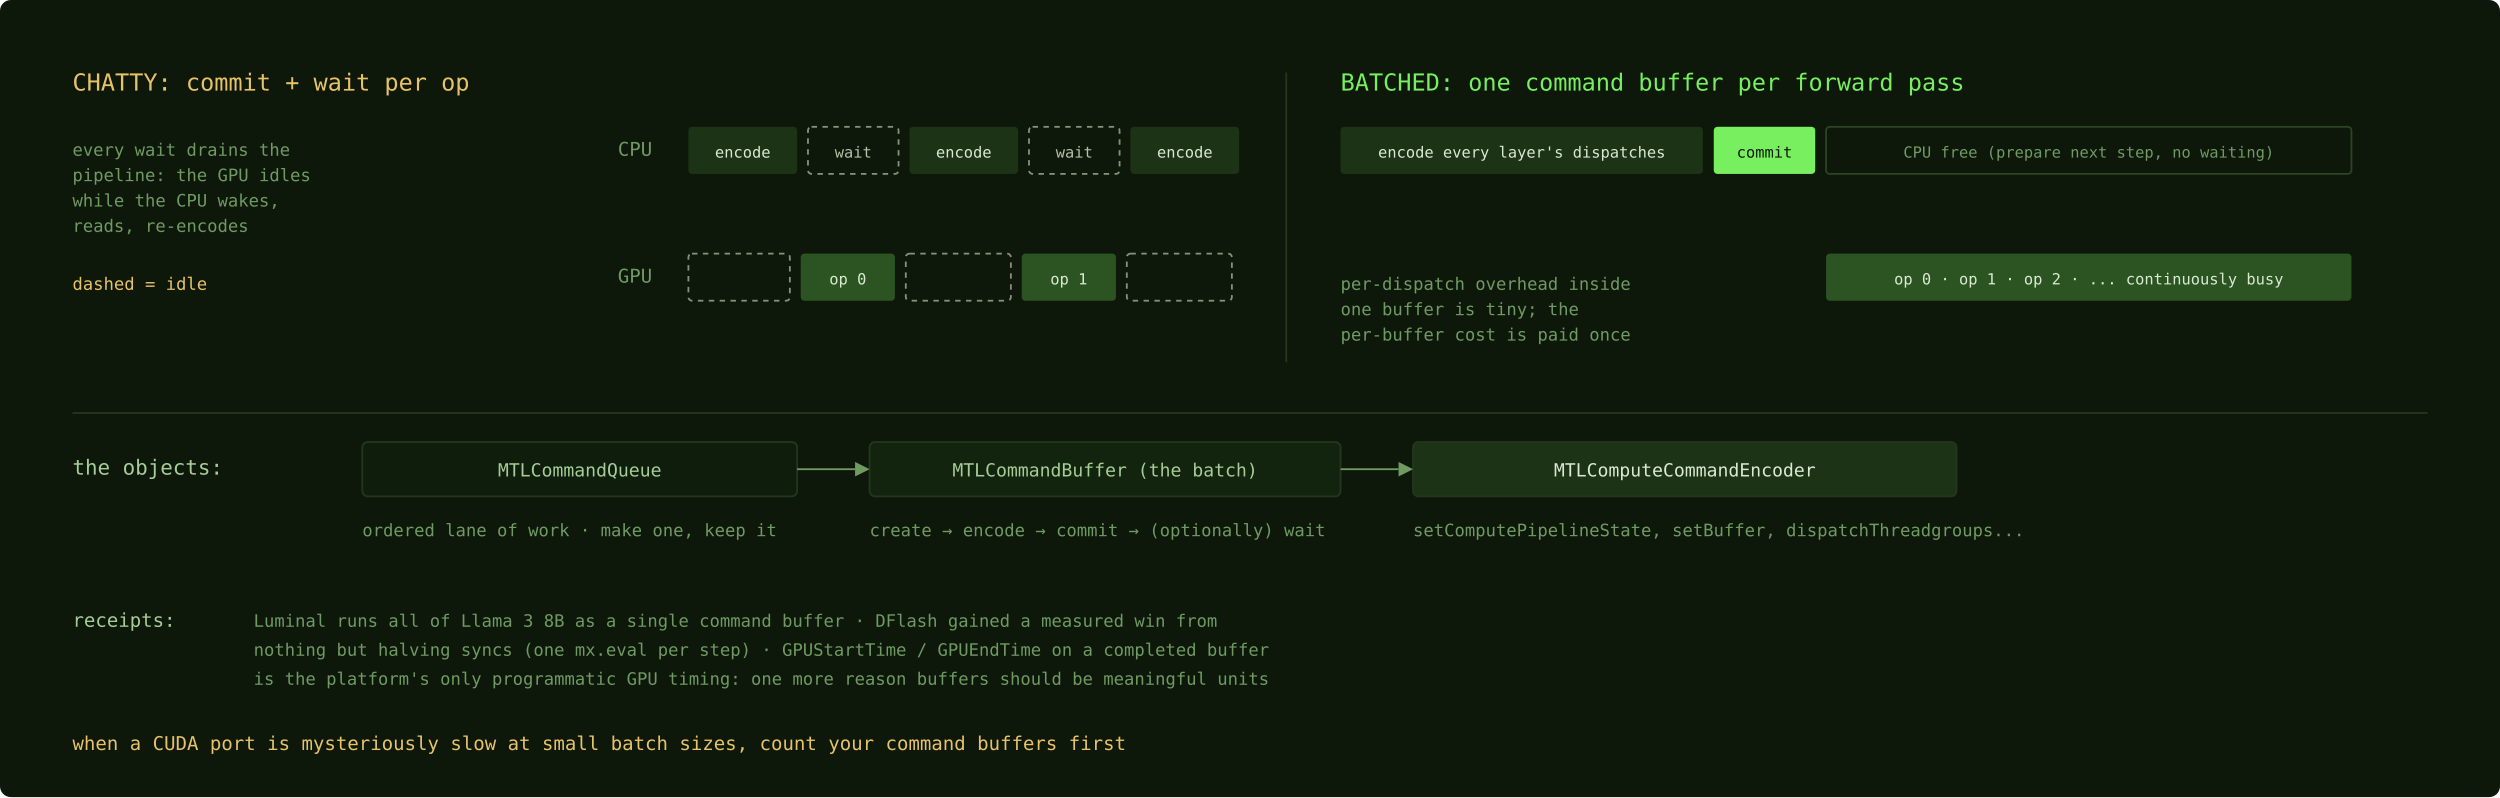
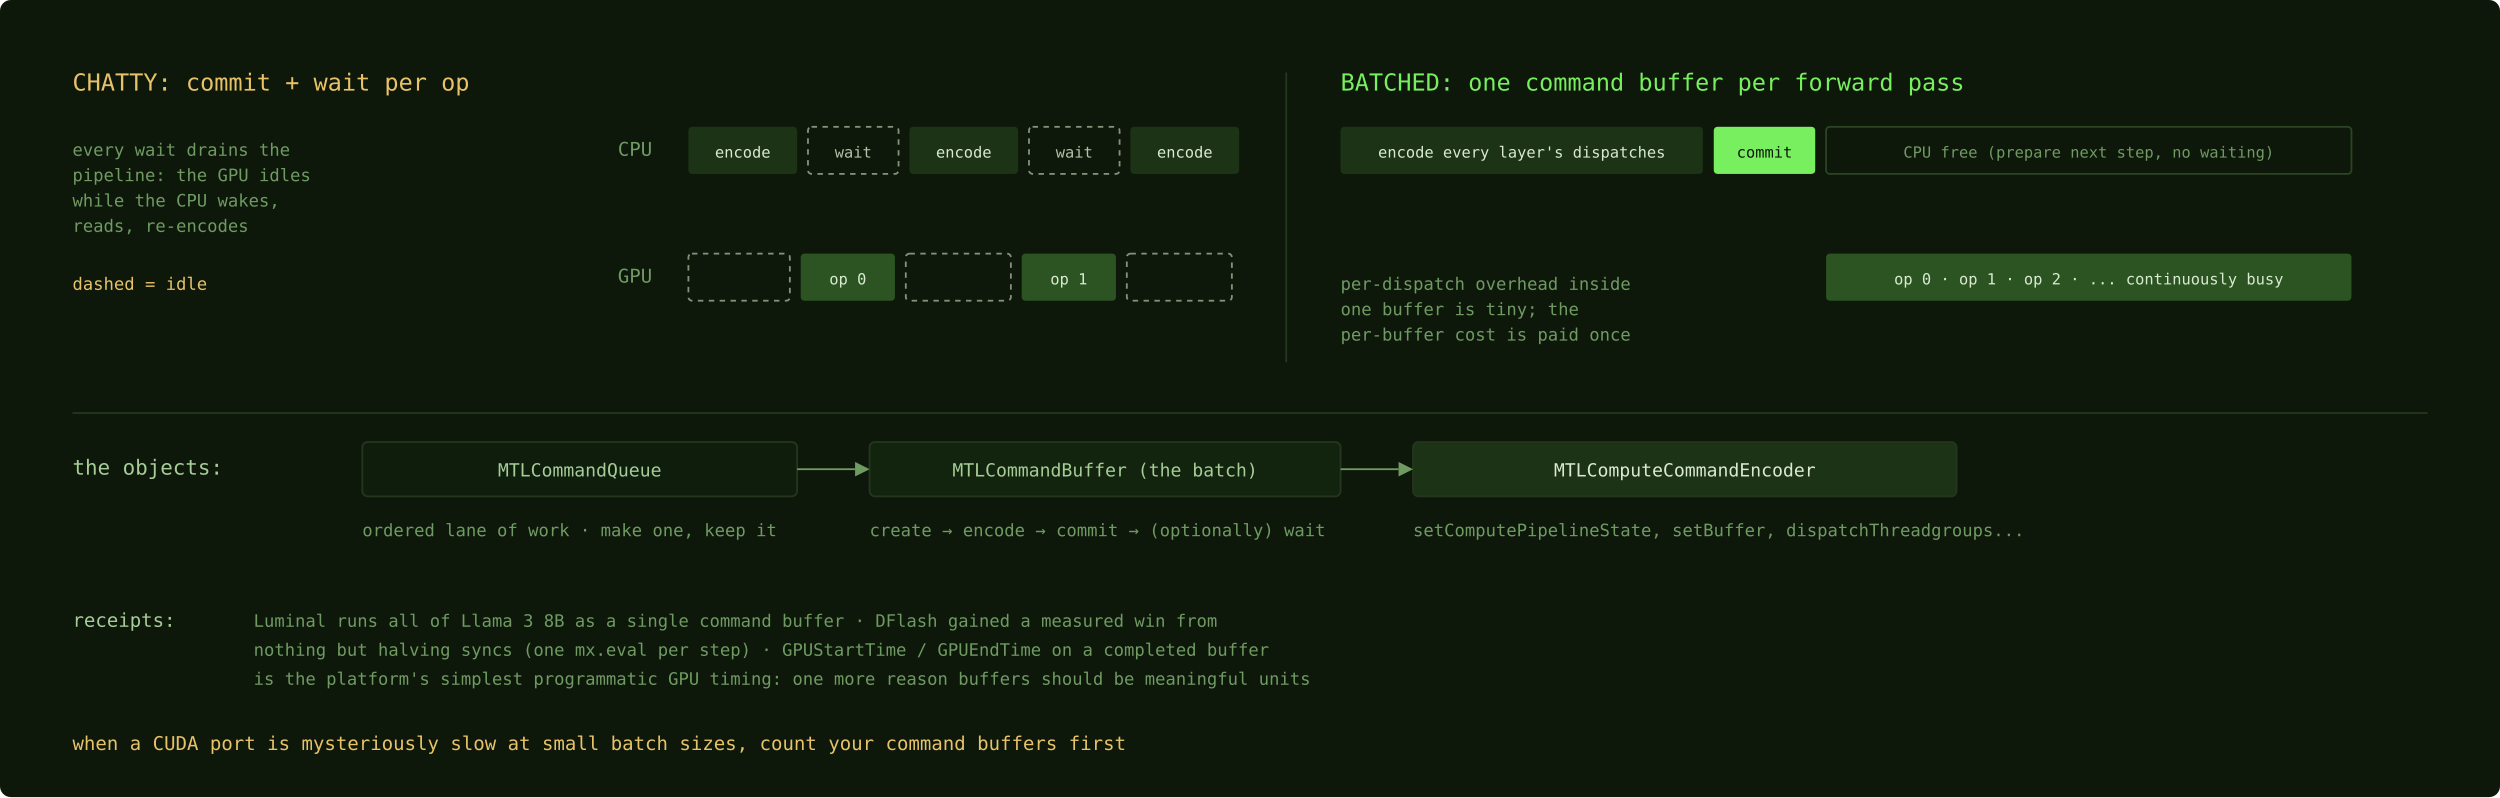
<svg xmlns="http://www.w3.org/2000/svg" viewBox="0 0 1380 440" role="img" aria-label="Two submission patterns compared on CPU and GPU timelines: chatty per-op commit and wait leaves the GPU idle between ops; one command buffer per forward pass keeps the GPU continuously busy" font-family="Azeret Mono, ui-monospace, Menlo, monospace">
  <rect width="1380" height="440" rx="6" fill="#0d180a" />
  <text x="40" y="50" font-size="13" fill="#e8c268">CHATTY: commit + wait per op</text>
  <text x="360" y="86" font-size="10.5" fill="#6f9a62" text-anchor="end">CPU</text>
  <text x="360" y="156" font-size="10.5" fill="#6f9a62" text-anchor="end">GPU</text>
  <g>
    <rect x="380" y="70" width="60" height="26" fill="#1c3315" rx="2" />
    <text x="410" y="87" font-size="8.5" fill="#d9ead0" text-anchor="middle">encode</text>
    <rect x="446" y="70" width="50" height="26" fill="none" stroke="#8a8f7a" stroke-dasharray="3 3" rx="2" />
    <text x="471" y="87" font-size="8.5" fill="#b9bfa9" text-anchor="middle">wait</text>
    <rect x="502" y="70" width="60" height="26" fill="#1c3315" rx="2" />
    <text x="532" y="87" font-size="8.5" fill="#d9ead0" text-anchor="middle">encode</text>
    <rect x="568" y="70" width="50" height="26" fill="none" stroke="#8a8f7a" stroke-dasharray="3 3" rx="2" />
    <text x="593" y="87" font-size="8.5" fill="#b9bfa9" text-anchor="middle">wait</text>
    <rect x="624" y="70" width="60" height="26" fill="#1c3315" rx="2" />
    <text x="654" y="87" font-size="8.5" fill="#d9ead0" text-anchor="middle">encode</text>
  </g>
  <g>
    <rect x="380" y="140" width="56" height="26" fill="none" stroke="#8a8f7a" stroke-dasharray="3 3" rx="2" />
    <rect x="442" y="140" width="52" height="26" fill="#2c5423" rx="2" />
    <text x="468" y="157" font-size="8.5" fill="#d9ead0" text-anchor="middle">op 0</text>
    <rect x="500" y="140" width="58" height="26" fill="none" stroke="#8a8f7a" stroke-dasharray="3 3" rx="2" />
    <rect x="564" y="140" width="52" height="26" fill="#2c5423" rx="2" />
    <text x="590" y="157" font-size="8.5" fill="#d9ead0" text-anchor="middle">op 1</text>
    <rect x="622" y="140" width="58" height="26" fill="none" stroke="#8a8f7a" stroke-dasharray="3 3" rx="2" />
  </g>
  <text x="40" y="86" font-size="9.5" fill="#6f9a62">every wait drains the</text>
  <text x="40" y="100" font-size="9.5" fill="#6f9a62">pipeline: the GPU idles</text>
  <text x="40" y="114" font-size="9.5" fill="#6f9a62">while the CPU wakes,</text>
  <text x="40" y="128" font-size="9.5" fill="#6f9a62">reads, re-encodes</text>
  <text x="40" y="160" font-size="9.5" fill="#e8c268">dashed = idle</text>
  <line x1="710" y1="40" x2="710" y2="200" stroke="#24361d" />
  <text x="740" y="50" font-size="13" fill="#77ef5e">BATCHED: one command buffer per forward pass</text>
  <g>
    <rect x="740" y="70" width="200" height="26" fill="#1c3315" rx="2" />
    <text x="840" y="87" font-size="8.5" fill="#d9ead0" text-anchor="middle">encode every layer's dispatches</text>
    <rect x="946" y="70" width="56" height="26" fill="#77ef5e" rx="2" />
    <text x="974" y="87" font-size="8.5" fill="#0d180a" text-anchor="middle">commit</text>
    <rect x="1008" y="70" width="290" height="26" fill="none" stroke="#2c4423" rx="2" />
    <text x="1153" y="87" font-size="8.5" fill="#6f9a62" text-anchor="middle">CPU free (prepare next step, no waiting)</text>
  </g>
  <g>
    <rect x="1008" y="140" width="290" height="26" fill="#2c5423" rx="2" />
    <text x="1153" y="157" font-size="8.5" fill="#d9ead0" text-anchor="middle">op 0 · op 1 · op 2 · ... continuously busy</text>
  </g>
  <text x="740" y="160" font-size="9.5" fill="#6f9a62">per-dispatch overhead inside</text>
  <text x="740" y="174" font-size="9.5" fill="#6f9a62">one buffer is tiny; the</text>
  <text x="740" y="188" font-size="9.5" fill="#6f9a62">per-buffer cost is paid once</text>
  <line x1="40" y1="228" x2="1340" y2="228" stroke="#24361d" />
  <text x="40" y="262" font-size="11.5" fill="#a6cc97">the objects:</text>
  <g>
    <rect x="200" y="244" width="240" height="30" fill="#0f1e0c" stroke="#24361d" rx="3" />
    <text x="320" y="263" font-size="10" fill="#a6cc97" text-anchor="middle">MTLCommandQueue</text>
    <rect x="480" y="244" width="260" height="30" fill="#12240d" stroke="#24361d" rx="3" />
    <text x="610" y="263" font-size="10" fill="#a6cc97" text-anchor="middle">MTLCommandBuffer (the batch)</text>
    <rect x="780" y="244" width="300" height="30" fill="#1c3315" stroke="#24361d" rx="3" />
    <text x="930" y="263" font-size="10" fill="#d9ead0" text-anchor="middle">MTLComputeCommandEncoder</text>
    <g stroke="#6f9a62" fill="#6f9a62">
      <line x1="440" y1="259" x2="472" y2="259" />
      <path d="M472 255 L480 259 L472 263 Z" stroke="none" />
      <line x1="740" y1="259" x2="772" y2="259" />
      <path d="M772 255 L780 259 L772 263 Z" stroke="none" />
    </g>
  </g>
  <text x="200" y="296" font-size="9.5" fill="#6f9a62">ordered lane of work · make one, keep it</text>
  <text x="480" y="296" font-size="9.5" fill="#6f9a62">create → encode → commit → (optionally) wait</text>
  <text x="780" y="296" font-size="9.5" fill="#6f9a62">setComputePipelineState, setBuffer, dispatchThreadgroups...</text>
  <text x="40" y="346" font-size="10.5" fill="#a6cc97">receipts:</text>
  <text x="140" y="346" font-size="9.5" fill="#6f9a62">Luminal runs all of Llama 3 8B as a single command buffer · DFlash gained a measured win from</text>
  <text x="140" y="362" font-size="9.5" fill="#6f9a62">nothing but halving syncs (one mx.eval per step) · GPUStartTime / GPUEndTime on a completed buffer</text>
-   <text x="140" y="378" font-size="9.5" fill="#6f9a62">is the platform's only programmatic GPU timing: one more reason buffers should be meaningful units</text>
+   <text x="140" y="378" font-size="9.5" fill="#6f9a62">is the platform's simplest programmatic GPU timing: one more reason buffers should be meaningful units</text>
  <text x="40" y="414" font-size="10.5" fill="#e8c268">when a CUDA port is mysteriously slow at small batch sizes, count your command buffers first</text>
</svg>
